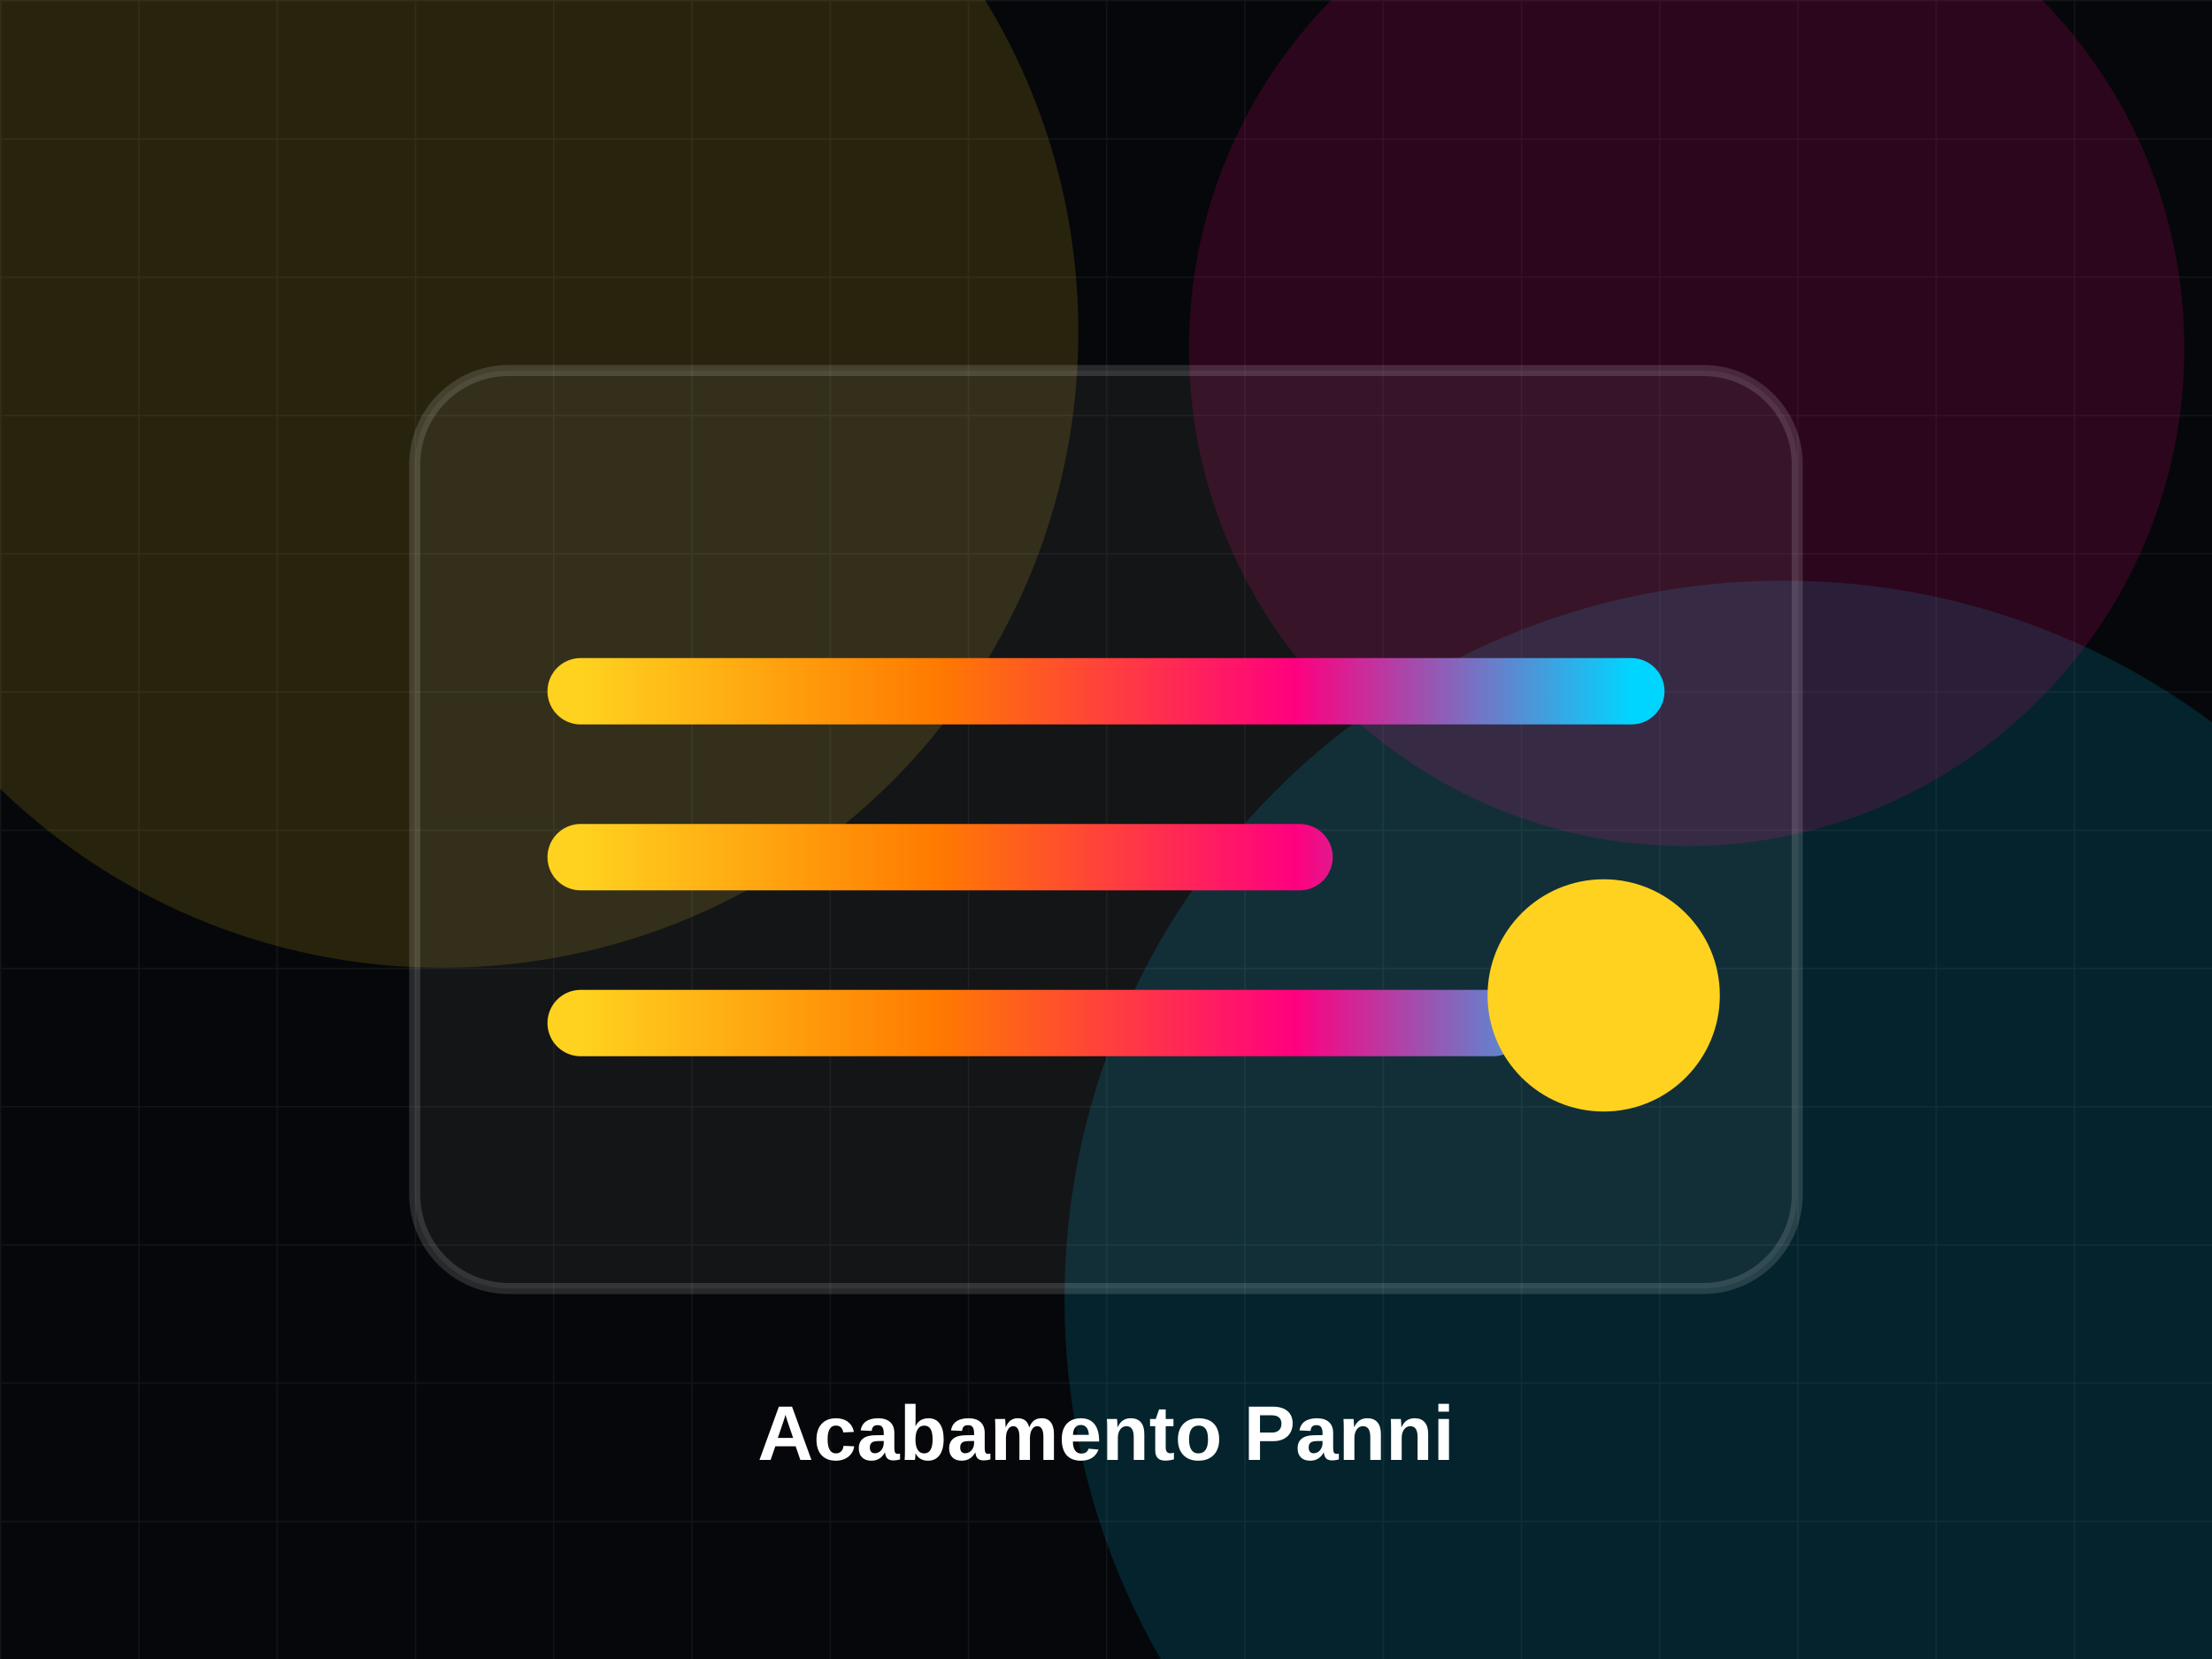
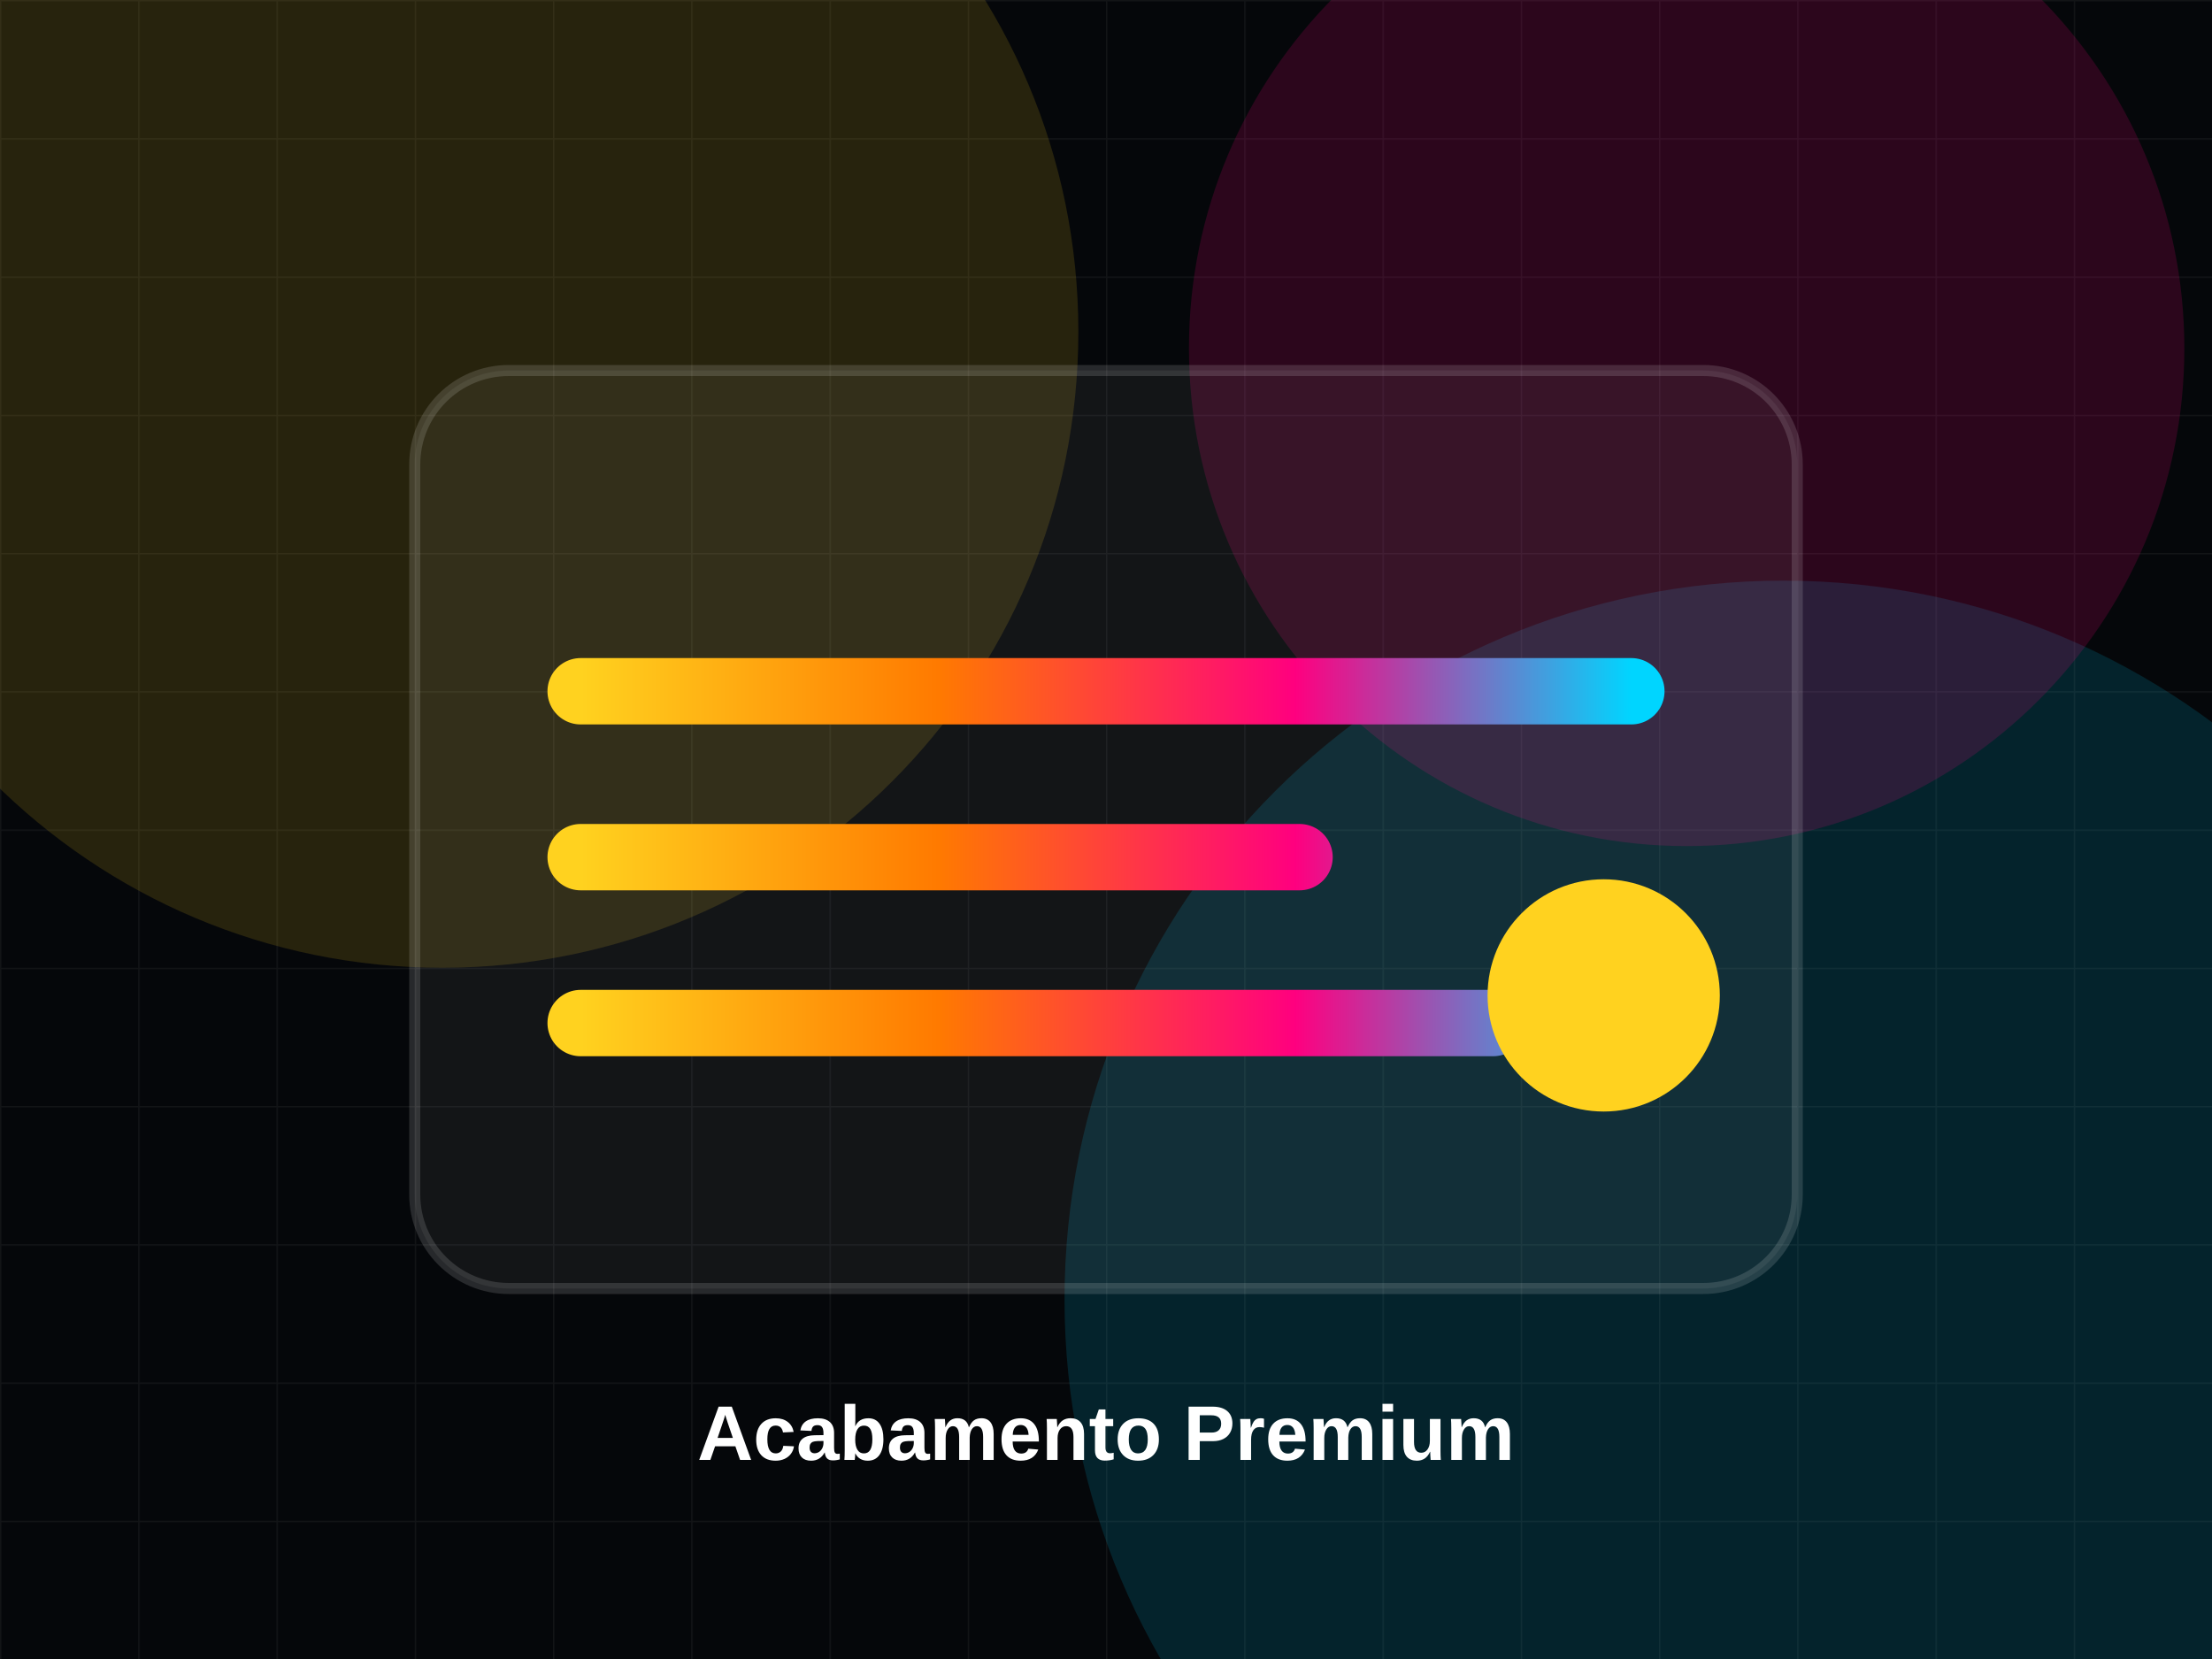
<svg xmlns="http://www.w3.org/2000/svg" width="800" height="600" viewBox="0 0 800 600" fill="none">
  <rect width="800" height="600" fill="#05070A" />
  <rect width="800" height="600" fill="url(#grid)" opacity=".28" />
  <circle cx="160" cy="120" r="230" fill="#FFD21F" opacity=".14" />
  <circle cx="645" cy="470" r="260" fill="#00D5FF" opacity=".14" />
  <circle cx="610" cy="126" r="180" fill="#FF007F" opacity=".16" />
  <rect x="150" y="134" width="500" height="332" rx="34" fill="rgba(255,255,255,.055)" stroke="white" stroke-opacity=".14" stroke-width="4" />
  <path d="M210 250h380M210 310h260M210 370h330" stroke="url(#brand)" stroke-width="24" stroke-linecap="round" />
  <circle cx="580" cy="360" r="42" fill="#FFD21F" />
-   <text x="400" y="528" fill="#FFFFFF" text-anchor="middle" font-family="Arial, sans-serif" font-size="28" font-weight="800">Acabamento Panni</text>
+   <text x="400" y="528" fill="#FFFFFF" text-anchor="middle" font-family="Arial, sans-serif" font-size="28" font-weight="800">Acabamento Premium</text>
  <defs>
    <pattern id="grid" width="50" height="50" patternUnits="userSpaceOnUse">
      <path d="M50 0H0v50" stroke="white" stroke-opacity=".18" />
    </pattern>
    <linearGradient id="brand" x1="210" x2="590" y1="310" y2="310" gradientUnits="userSpaceOnUse">
      <stop stop-color="#FFD21F" />
      <stop offset=".34" stop-color="#FF7A00" />
      <stop offset=".68" stop-color="#FF007F" />
      <stop offset="1" stop-color="#00D5FF" />
    </linearGradient>
  </defs>
</svg>
